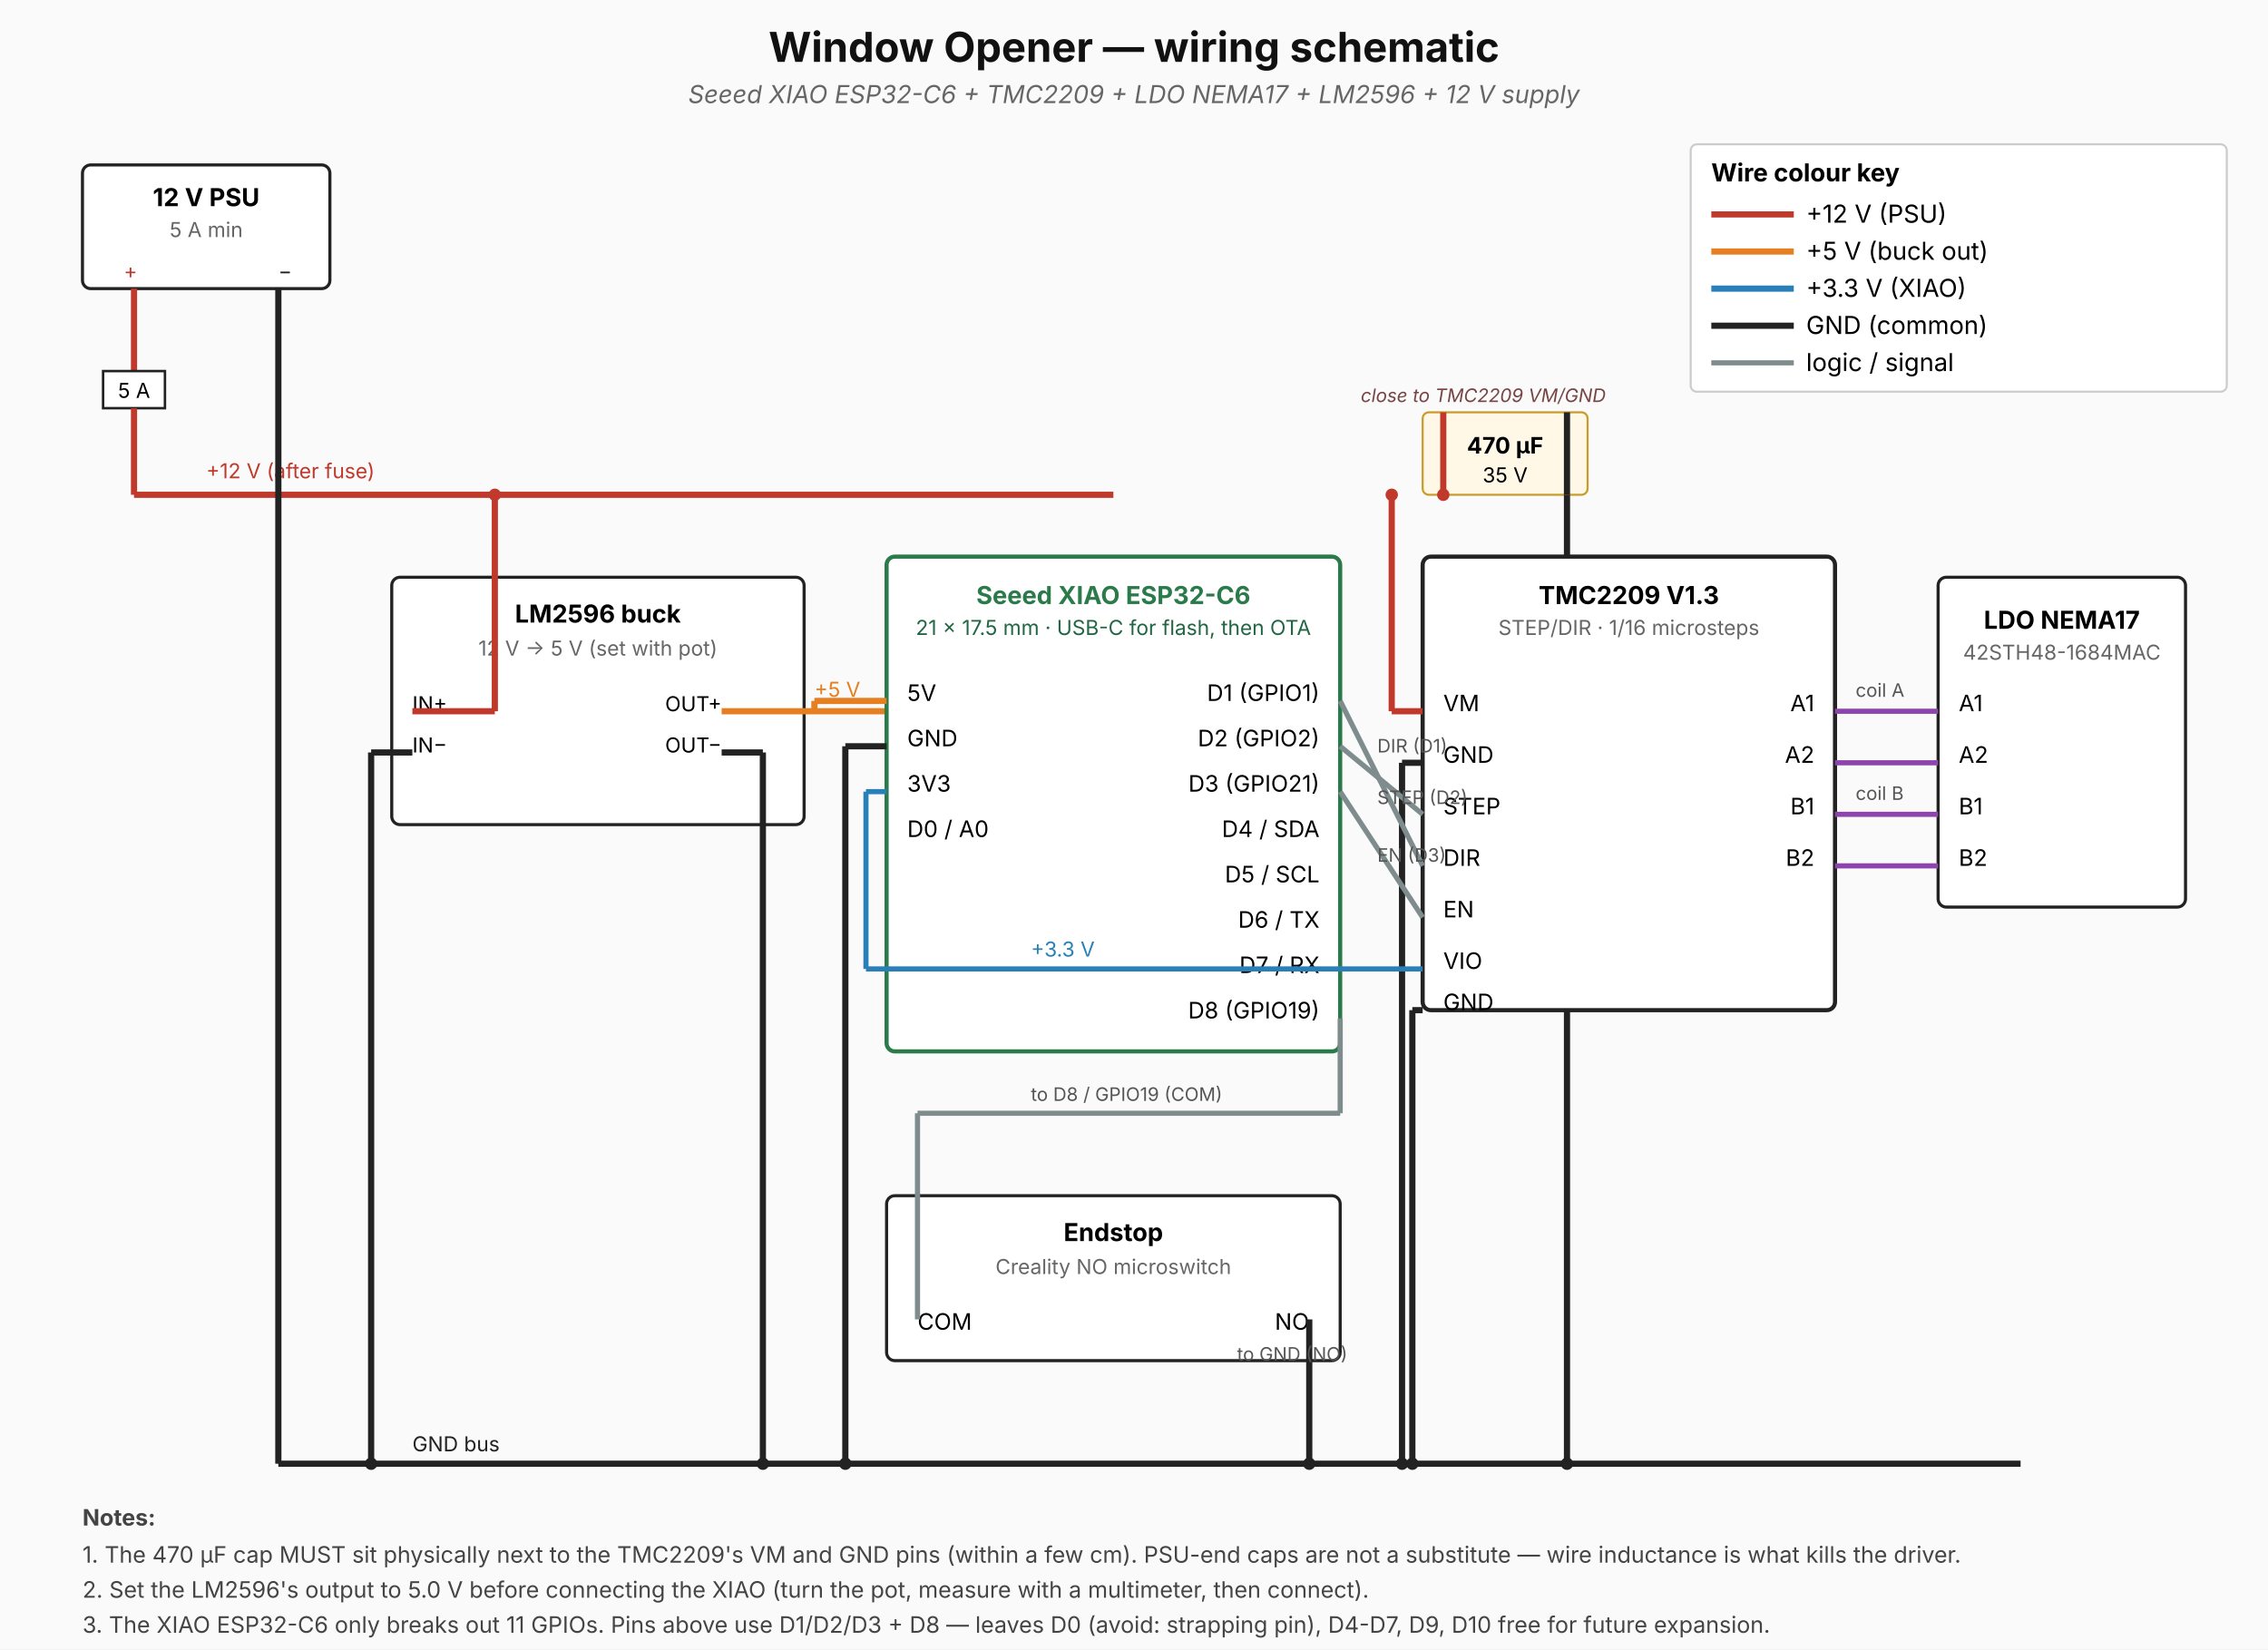
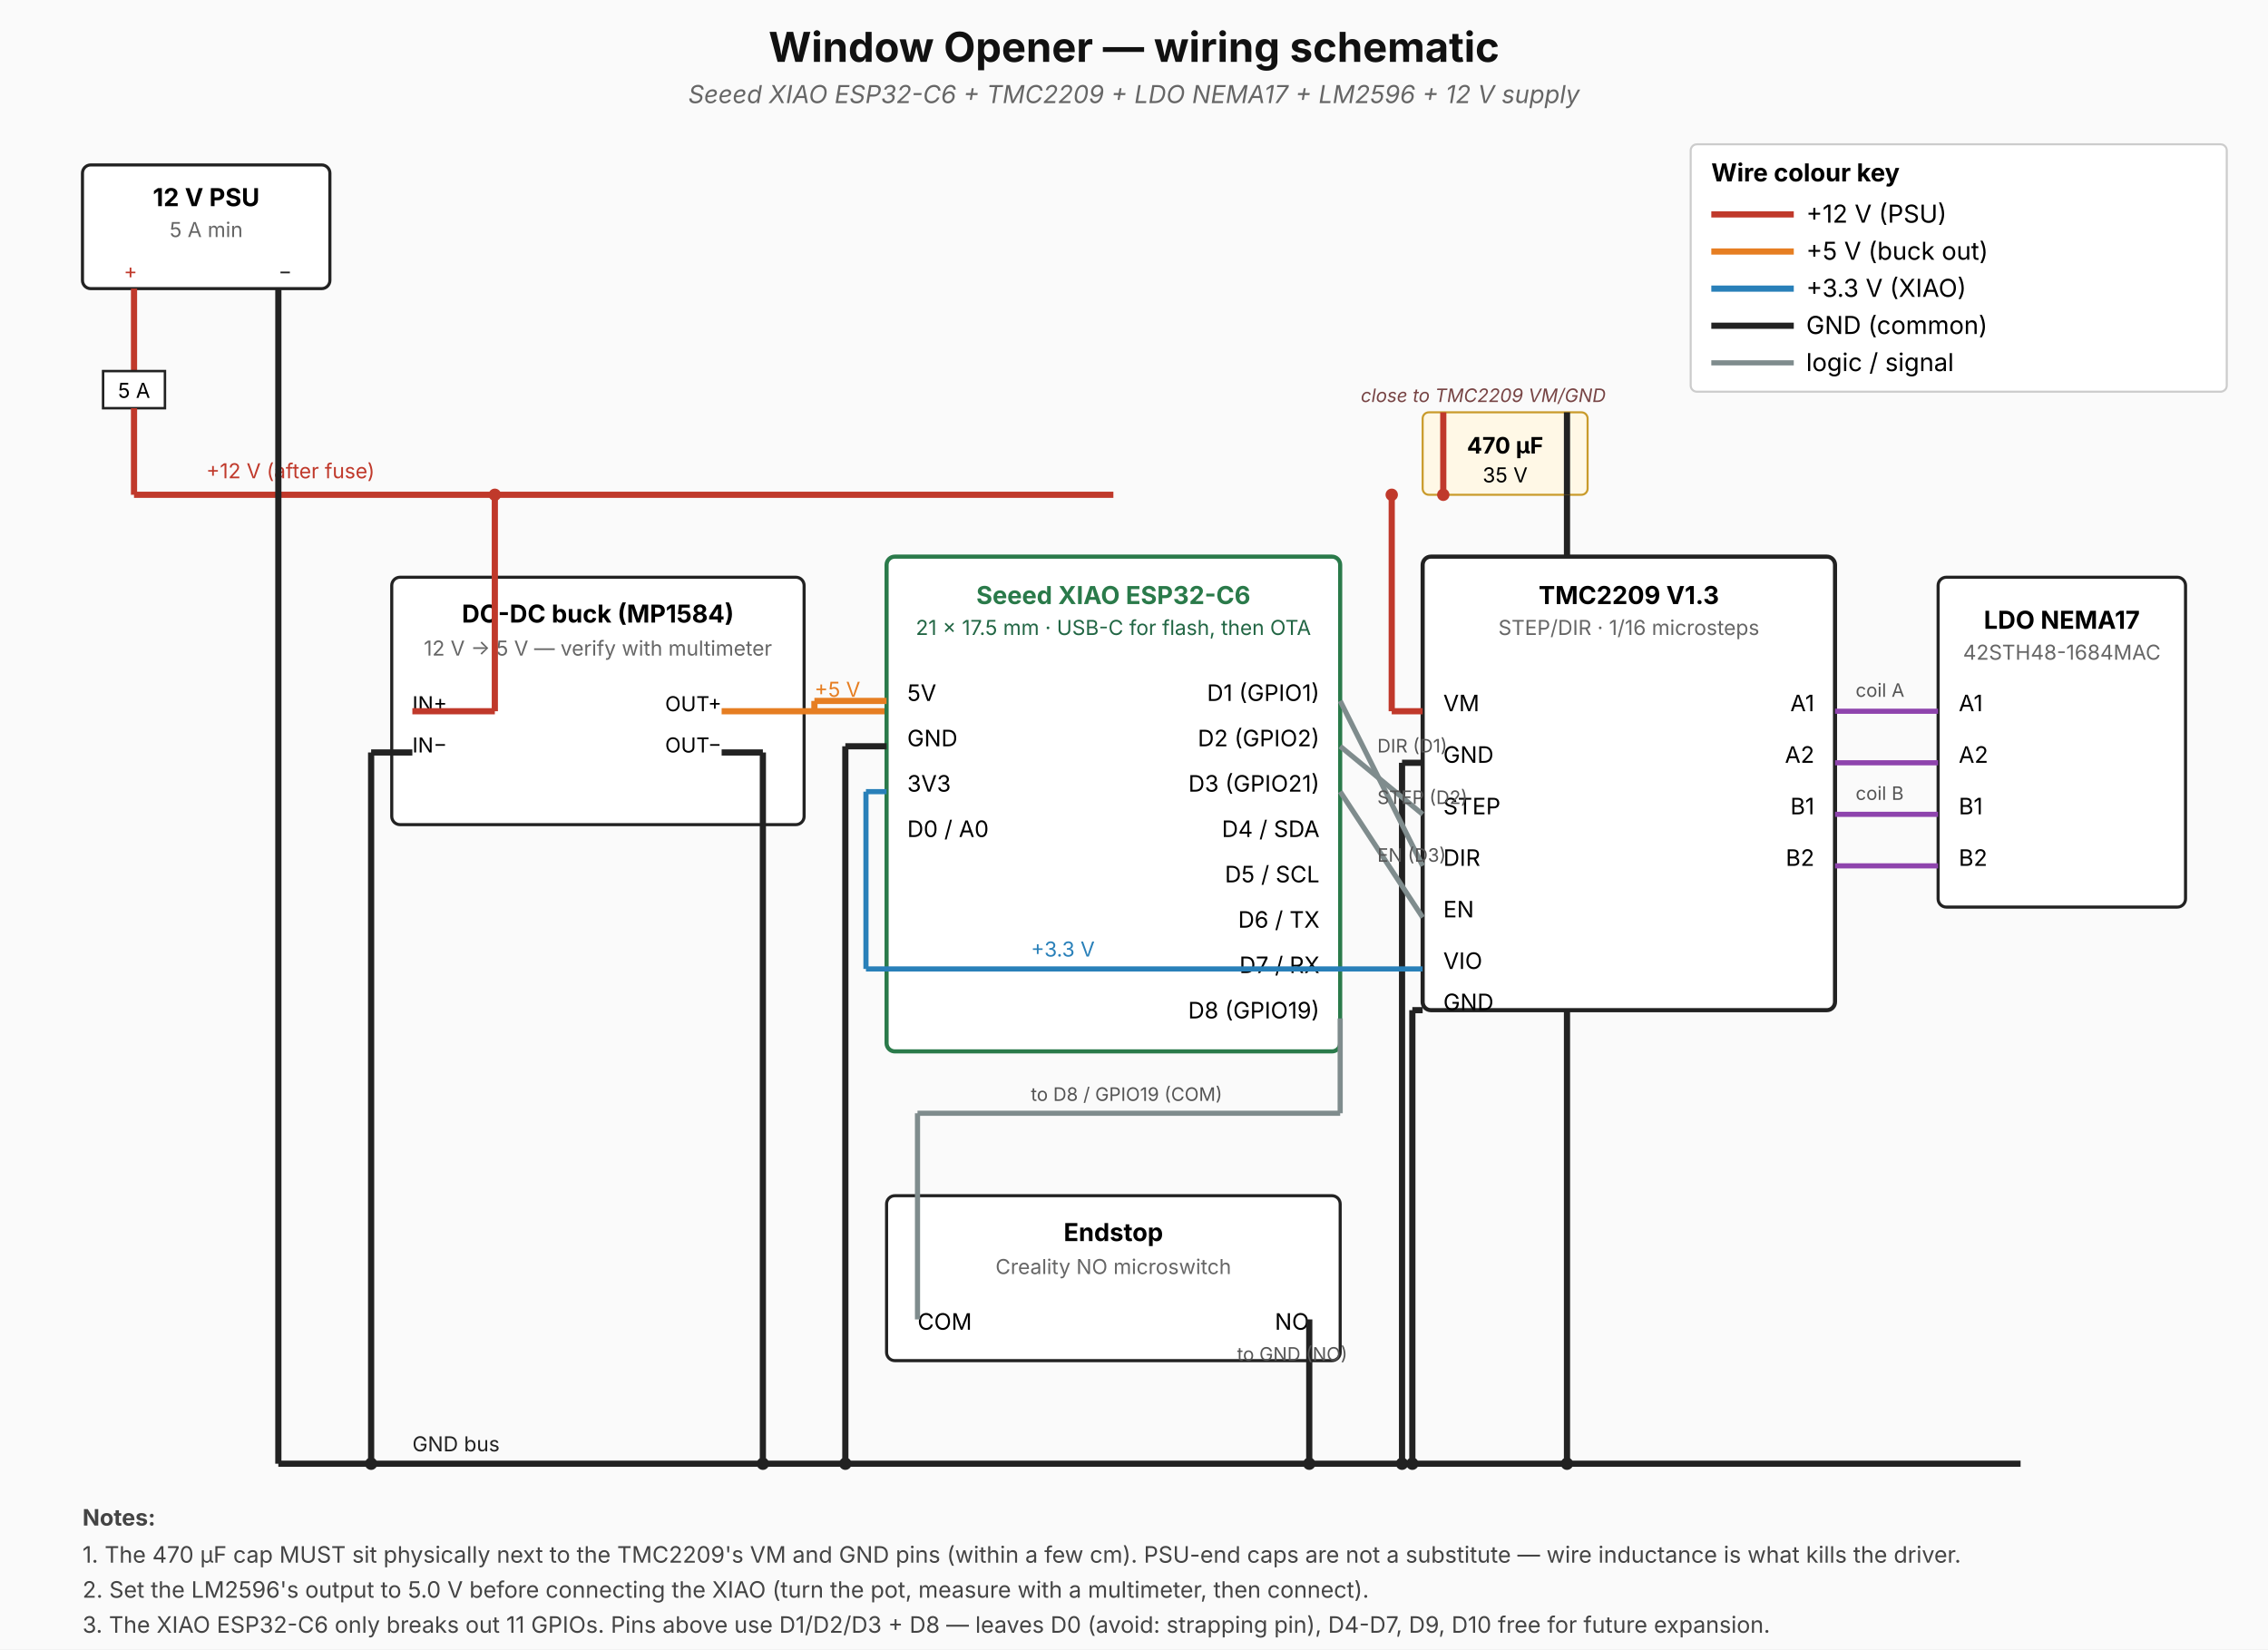
<svg xmlns="http://www.w3.org/2000/svg" viewBox="0 0 1100 800" font-family="Inter, system-ui, -apple-system, sans-serif" font-size="12">
  <defs>
    <marker id="dot" markerWidth="6" markerHeight="6" refX="3" refY="3">
      <circle cx="3" cy="3" r="2.5" fill="#222" />
    </marker>
  </defs>
  <rect width="1100" height="800" fill="#fafafa" />
  <text x="550" y="30" text-anchor="middle" font-size="20" font-weight="700" fill="#111">
    Window Opener — wiring schematic
  </text>
  <text x="550" y="50" text-anchor="middle" font-size="12" fill="#666" font-style="italic">
    Seeed XIAO ESP32-C6 + TMC2209 + LDO NEMA17 + LM2596 + 12 V supply
  </text>
  <g transform="translate(820, 70)">
    <rect x="0" y="0" width="260" height="120" fill="#fff" stroke="#ccc" rx="3" />
    <text x="10" y="18" font-weight="700">Wire colour key</text>
    <line x1="10" y1="34" x2="50" y2="34" stroke="#c0392b" stroke-width="3" />
    <text x="56" y="38">+12 V (PSU)</text>
    <line x1="10" y1="52" x2="50" y2="52" stroke="#e67e22" stroke-width="3" />
    <text x="56" y="56">+5 V (buck out)</text>
    <line x1="10" y1="70" x2="50" y2="70" stroke="#2980b9" stroke-width="3" />
    <text x="56" y="74">+3.3 V (XIAO)</text>
    <line x1="10" y1="88" x2="50" y2="88" stroke="#222" stroke-width="3" />
    <text x="56" y="92">GND (common)</text>
    <line x1="10" y1="106" x2="50" y2="106" stroke="#7f8c8d" stroke-width="2.5" />
    <text x="56" y="110">logic / signal</text>
  </g>
  <g>
    <rect x="40" y="80" width="120" height="60" rx="4" fill="#fff" stroke="#222" stroke-width="1.5" />
    <text x="100" y="100" text-anchor="middle" font-weight="700">12 V PSU</text>
    <text x="100" y="115" text-anchor="middle" font-size="10" fill="#666">5 A min</text>
    <text x="60" y="135" font-size="10" fill="#c0392b">+</text>
    <text x="135" y="135" font-size="10" fill="#222">−</text>
    <line x1="65" y1="140" x2="65" y2="180" stroke="#c0392b" stroke-width="3" />
    <rect x="50" y="180" width="30" height="18" fill="#fff" stroke="#222" stroke-width="1.2" />
    <text x="65" y="193" text-anchor="middle" font-size="10">5 A</text>
    <line x1="65" y1="198" x2="65" y2="240" stroke="#c0392b" stroke-width="3" />
    <line x1="65" y1="240" x2="540" y2="240" stroke="#c0392b" stroke-width="3" />
    <text x="100" y="232" font-size="10" fill="#c0392b">+12 V (after fuse)</text>
    <line x1="135" y1="140" x2="135" y2="710" stroke="#222" stroke-width="3" />
    <line x1="135" y1="710" x2="980" y2="710" stroke="#222" stroke-width="3" />
    <text x="200" y="704" font-size="10" fill="#222">GND bus</text>
  </g>
  <g>
    <rect x="190" y="280" width="200" height="120" rx="4" fill="#fff" stroke="#222" stroke-width="1.5" />
-     <text x="290" y="302" text-anchor="middle" font-weight="700">LM2596 buck</text>
-     <text x="290" y="318" text-anchor="middle" font-size="10" fill="#666">12 V → 5 V (set with pot)</text>
+     <text x="290" y="302" text-anchor="middle" font-weight="700">DC-DC buck (MP1584)</text>
+     <text x="290" y="318" text-anchor="middle" font-size="10" fill="#666">12 V → 5 V — verify with multimeter</text>
    <text x="200" y="345" font-size="10">IN+</text>
    <text x="200" y="365" font-size="10">IN−</text>
    <text x="350" y="345" font-size="10" text-anchor="end">OUT+</text>
    <text x="350" y="365" font-size="10" text-anchor="end">OUT−</text>
    <line x1="240" y1="240" x2="240" y2="345" stroke="#c0392b" stroke-width="3" />
    <circle cx="240" cy="240" r="3" fill="#c0392b" />
    <line x1="240" y1="345" x2="200" y2="345" stroke="#c0392b" stroke-width="3" />
    <line x1="200" y1="365" x2="180" y2="365" stroke="#222" stroke-width="3" />
    <line x1="180" y1="365" x2="180" y2="710" stroke="#222" stroke-width="3" />
    <circle cx="180" cy="710" r="3" fill="#222" />
    <line x1="350" y1="345" x2="430" y2="345" stroke="#e67e22" stroke-width="3" />
    <text x="395" y="338" font-size="10" fill="#e67e22">+5 V</text>
    <line x1="350" y1="365" x2="370" y2="365" stroke="#222" stroke-width="3" />
    <line x1="370" y1="365" x2="370" y2="710" stroke="#222" stroke-width="3" />
    <circle cx="370" cy="710" r="3" fill="#222" />
  </g>
  <g>
    <rect x="430" y="270" width="220" height="240" rx="4" fill="#fff" stroke="#2a7a4a" stroke-width="2" />
    <text x="540" y="293" text-anchor="middle" font-weight="700" fill="#2a7a4a">Seeed XIAO ESP32-C6</text>
    <text x="540" y="308" text-anchor="middle" font-size="10" fill="#264">21 × 17.5 mm · USB-C for flash, then OTA</text>
    <text x="440" y="340" font-size="11">5V</text>
    <text x="440" y="362" font-size="11">GND</text>
    <text x="440" y="384" font-size="11">3V3</text>
    <text x="440" y="406" font-size="11">D0 / A0</text>
    <text x="640" y="340" font-size="11" text-anchor="end">D1 (GPIO1)</text>
    <text x="640" y="362" font-size="11" text-anchor="end">D2 (GPIO2)</text>
    <text x="640" y="384" font-size="11" text-anchor="end">D3 (GPIO21)</text>
    <text x="640" y="406" font-size="11" text-anchor="end">D4 / SDA</text>
    <text x="640" y="428" font-size="11" text-anchor="end">D5 / SCL</text>
    <text x="640" y="450" font-size="11" text-anchor="end">D6 / TX</text>
    <text x="640" y="472" font-size="11" text-anchor="end">D7 / RX</text>
    <text x="640" y="494" font-size="11" text-anchor="end">D8 (GPIO19)</text>
    <line x1="430" y1="340" x2="395" y2="340" stroke="#e67e22" stroke-width="3" />
    <line x1="395" y1="340" x2="395" y2="345" stroke="#e67e22" stroke-width="3" />
    <line x1="430" y1="362" x2="410" y2="362" stroke="#222" stroke-width="3" />
    <line x1="410" y1="362" x2="410" y2="710" stroke="#222" stroke-width="3" />
    <circle cx="410" cy="710" r="3" fill="#222" />
  </g>
  <g>
    <rect x="690" y="200" width="80" height="40" rx="3" fill="#fff8e6" stroke="#c99b2b" />
    <text x="730" y="220" text-anchor="middle" font-size="11" font-weight="700">470 µF</text>
    <text x="730" y="234" text-anchor="middle" font-size="10">35 V</text>
    <line x1="700" y1="240" x2="700" y2="200" stroke="#c0392b" stroke-width="3" />
    <circle cx="700" cy="240" r="3" fill="#c0392b" />
    <line x1="760" y1="200" x2="760" y2="240" stroke="#222" stroke-width="3" />
    <line x1="760" y1="240" x2="760" y2="710" stroke="#222" stroke-width="3" />
    <circle cx="760" cy="710" r="3" fill="#222" />
    <text x="660" y="195" font-size="9" fill="#744" font-style="italic">close to TMC2209 VM/GND</text>
  </g>
  <g>
    <rect x="690" y="270" width="200" height="220" rx="4" fill="#fff" stroke="#222" stroke-width="2" />
    <text x="790" y="293" text-anchor="middle" font-weight="700">TMC2209 V1.3</text>
    <text x="790" y="308" text-anchor="middle" font-size="10" fill="#666">STEP/DIR · 1/16 microsteps</text>
    <text x="700" y="345" font-size="11">VM</text>
    <text x="700" y="370" font-size="11">GND</text>
    <text x="700" y="395" font-size="11">STEP</text>
    <text x="700" y="420" font-size="11">DIR</text>
    <text x="700" y="445" font-size="11">EN</text>
    <text x="700" y="470" font-size="11">VIO</text>
    <text x="700" y="490" font-size="11">GND</text>
    <text x="880" y="345" font-size="11" text-anchor="end">A1</text>
    <text x="880" y="370" font-size="11" text-anchor="end">A2</text>
    <text x="880" y="395" font-size="11" text-anchor="end">B1</text>
    <text x="880" y="420" font-size="11" text-anchor="end">B2</text>
    <line x1="690" y1="345" x2="675" y2="345" stroke="#c0392b" stroke-width="3" />
    <line x1="675" y1="345" x2="675" y2="240" stroke="#c0392b" stroke-width="3" />
    <circle cx="675" cy="240" r="3" fill="#c0392b" />
    <line x1="690" y1="370" x2="680" y2="370" stroke="#222" stroke-width="3" />
    <line x1="680" y1="370" x2="680" y2="710" stroke="#222" stroke-width="3" />
    <circle cx="680" cy="710" r="3" fill="#222" />
    <line x1="650" y1="340" x2="690" y2="420" stroke="#7f8c8d" stroke-width="2.5" />
    <text x="668" y="365" font-size="9" fill="#555">DIR (D1)</text>
    <line x1="650" y1="362" x2="690" y2="395" stroke="#7f8c8d" stroke-width="2.5" />
    <text x="668" y="390" font-size="9" fill="#555">STEP (D2)</text>
    <line x1="650" y1="384" x2="690" y2="445" stroke="#7f8c8d" stroke-width="2.5" />
    <text x="668" y="418" font-size="9" fill="#555">EN (D3)</text>
    <line x1="430" y1="384" x2="420" y2="384" stroke="#2980b9" stroke-width="2.5" />
    <line x1="420" y1="384" x2="420" y2="470" stroke="#2980b9" stroke-width="2.5" />
    <line x1="420" y1="470" x2="690" y2="470" stroke="#2980b9" stroke-width="2.5" />
    <text x="500" y="464" font-size="10" fill="#2980b9">+3.3 V</text>
    <line x1="690" y1="490" x2="685" y2="490" stroke="#222" stroke-width="3" />
    <line x1="685" y1="490" x2="685" y2="710" stroke="#222" stroke-width="3" />
    <circle cx="685" cy="710" r="3" fill="#222" />
  </g>
  <g>
    <rect x="940" y="280" width="120" height="160" rx="4" fill="#fff" stroke="#222" stroke-width="1.5" />
    <text x="1000" y="305" text-anchor="middle" font-weight="700">LDO NEMA17</text>
    <text x="1000" y="320" text-anchor="middle" font-size="10" fill="#666">42STH48-1684MAC</text>
    <text x="950" y="345" font-size="11">A1</text>
    <text x="950" y="370" font-size="11">A2</text>
    <text x="950" y="395" font-size="11">B1</text>
    <text x="950" y="420" font-size="11">B2</text>
    <line x1="890" y1="345" x2="940" y2="345" stroke="#8e44ad" stroke-width="2.5" />
    <line x1="890" y1="370" x2="940" y2="370" stroke="#8e44ad" stroke-width="2.5" />
    <line x1="890" y1="395" x2="940" y2="395" stroke="#8e44ad" stroke-width="2.5" />
    <line x1="890" y1="420" x2="940" y2="420" stroke="#8e44ad" stroke-width="2.5" />
    <text x="900" y="338" font-size="9" fill="#555">coil A</text>
    <text x="900" y="388" font-size="9" fill="#555">coil B</text>
  </g>
  <g>
    <rect x="430" y="580" width="220" height="80" rx="4" fill="#fff" stroke="#222" stroke-width="1.5" />
    <text x="540" y="602" text-anchor="middle" font-weight="700">Endstop</text>
    <text x="540" y="618" text-anchor="middle" font-size="10" fill="#666">Creality NO microswitch</text>
    <text x="445" y="645" font-size="11">COM</text>
    <text x="635" y="645" font-size="11" text-anchor="end">NO</text>
    <line x1="445" y1="640" x2="445" y2="540" stroke="#7f8c8d" stroke-width="2.5" />
    <line x1="445" y1="540" x2="650" y2="540" stroke="#7f8c8d" stroke-width="2.5" />
    <line x1="650" y1="540" x2="650" y2="494" stroke="#7f8c8d" stroke-width="2.5" />
    <text x="500" y="534" font-size="9" fill="#555">to D8 / GPIO19 (COM)</text>
    <line x1="635" y1="640" x2="635" y2="710" stroke="#222" stroke-width="3" />
    <circle cx="635" cy="710" r="3" fill="#222" />
    <text x="600" y="660" font-size="9" fill="#555">to GND (NO)</text>
  </g>
  <g transform="translate(40, 740)">
    <text font-size="11" fill="#444" font-weight="700">Notes:</text>
    <text x="0" y="18" font-size="11" fill="#444">1. The 470 µF cap MUST sit physically next to the TMC2209's VM and GND pins (within a few cm). PSU-end caps are not a substitute — wire inductance is what kills the driver.</text>
    <text x="0" y="35" font-size="11" fill="#444">2. Set the LM2596's output to 5.0 V before connecting the XIAO (turn the pot, measure with a multimeter, then connect).</text>
    <text x="0" y="52" font-size="11" fill="#444">3. The XIAO ESP32-C6 only breaks out 11 GPIOs. Pins above use D1/D2/D3 + D8 — leaves D0 (avoid: strapping pin), D4-D7, D9, D10 free for future expansion.</text>
  </g>
</svg>
